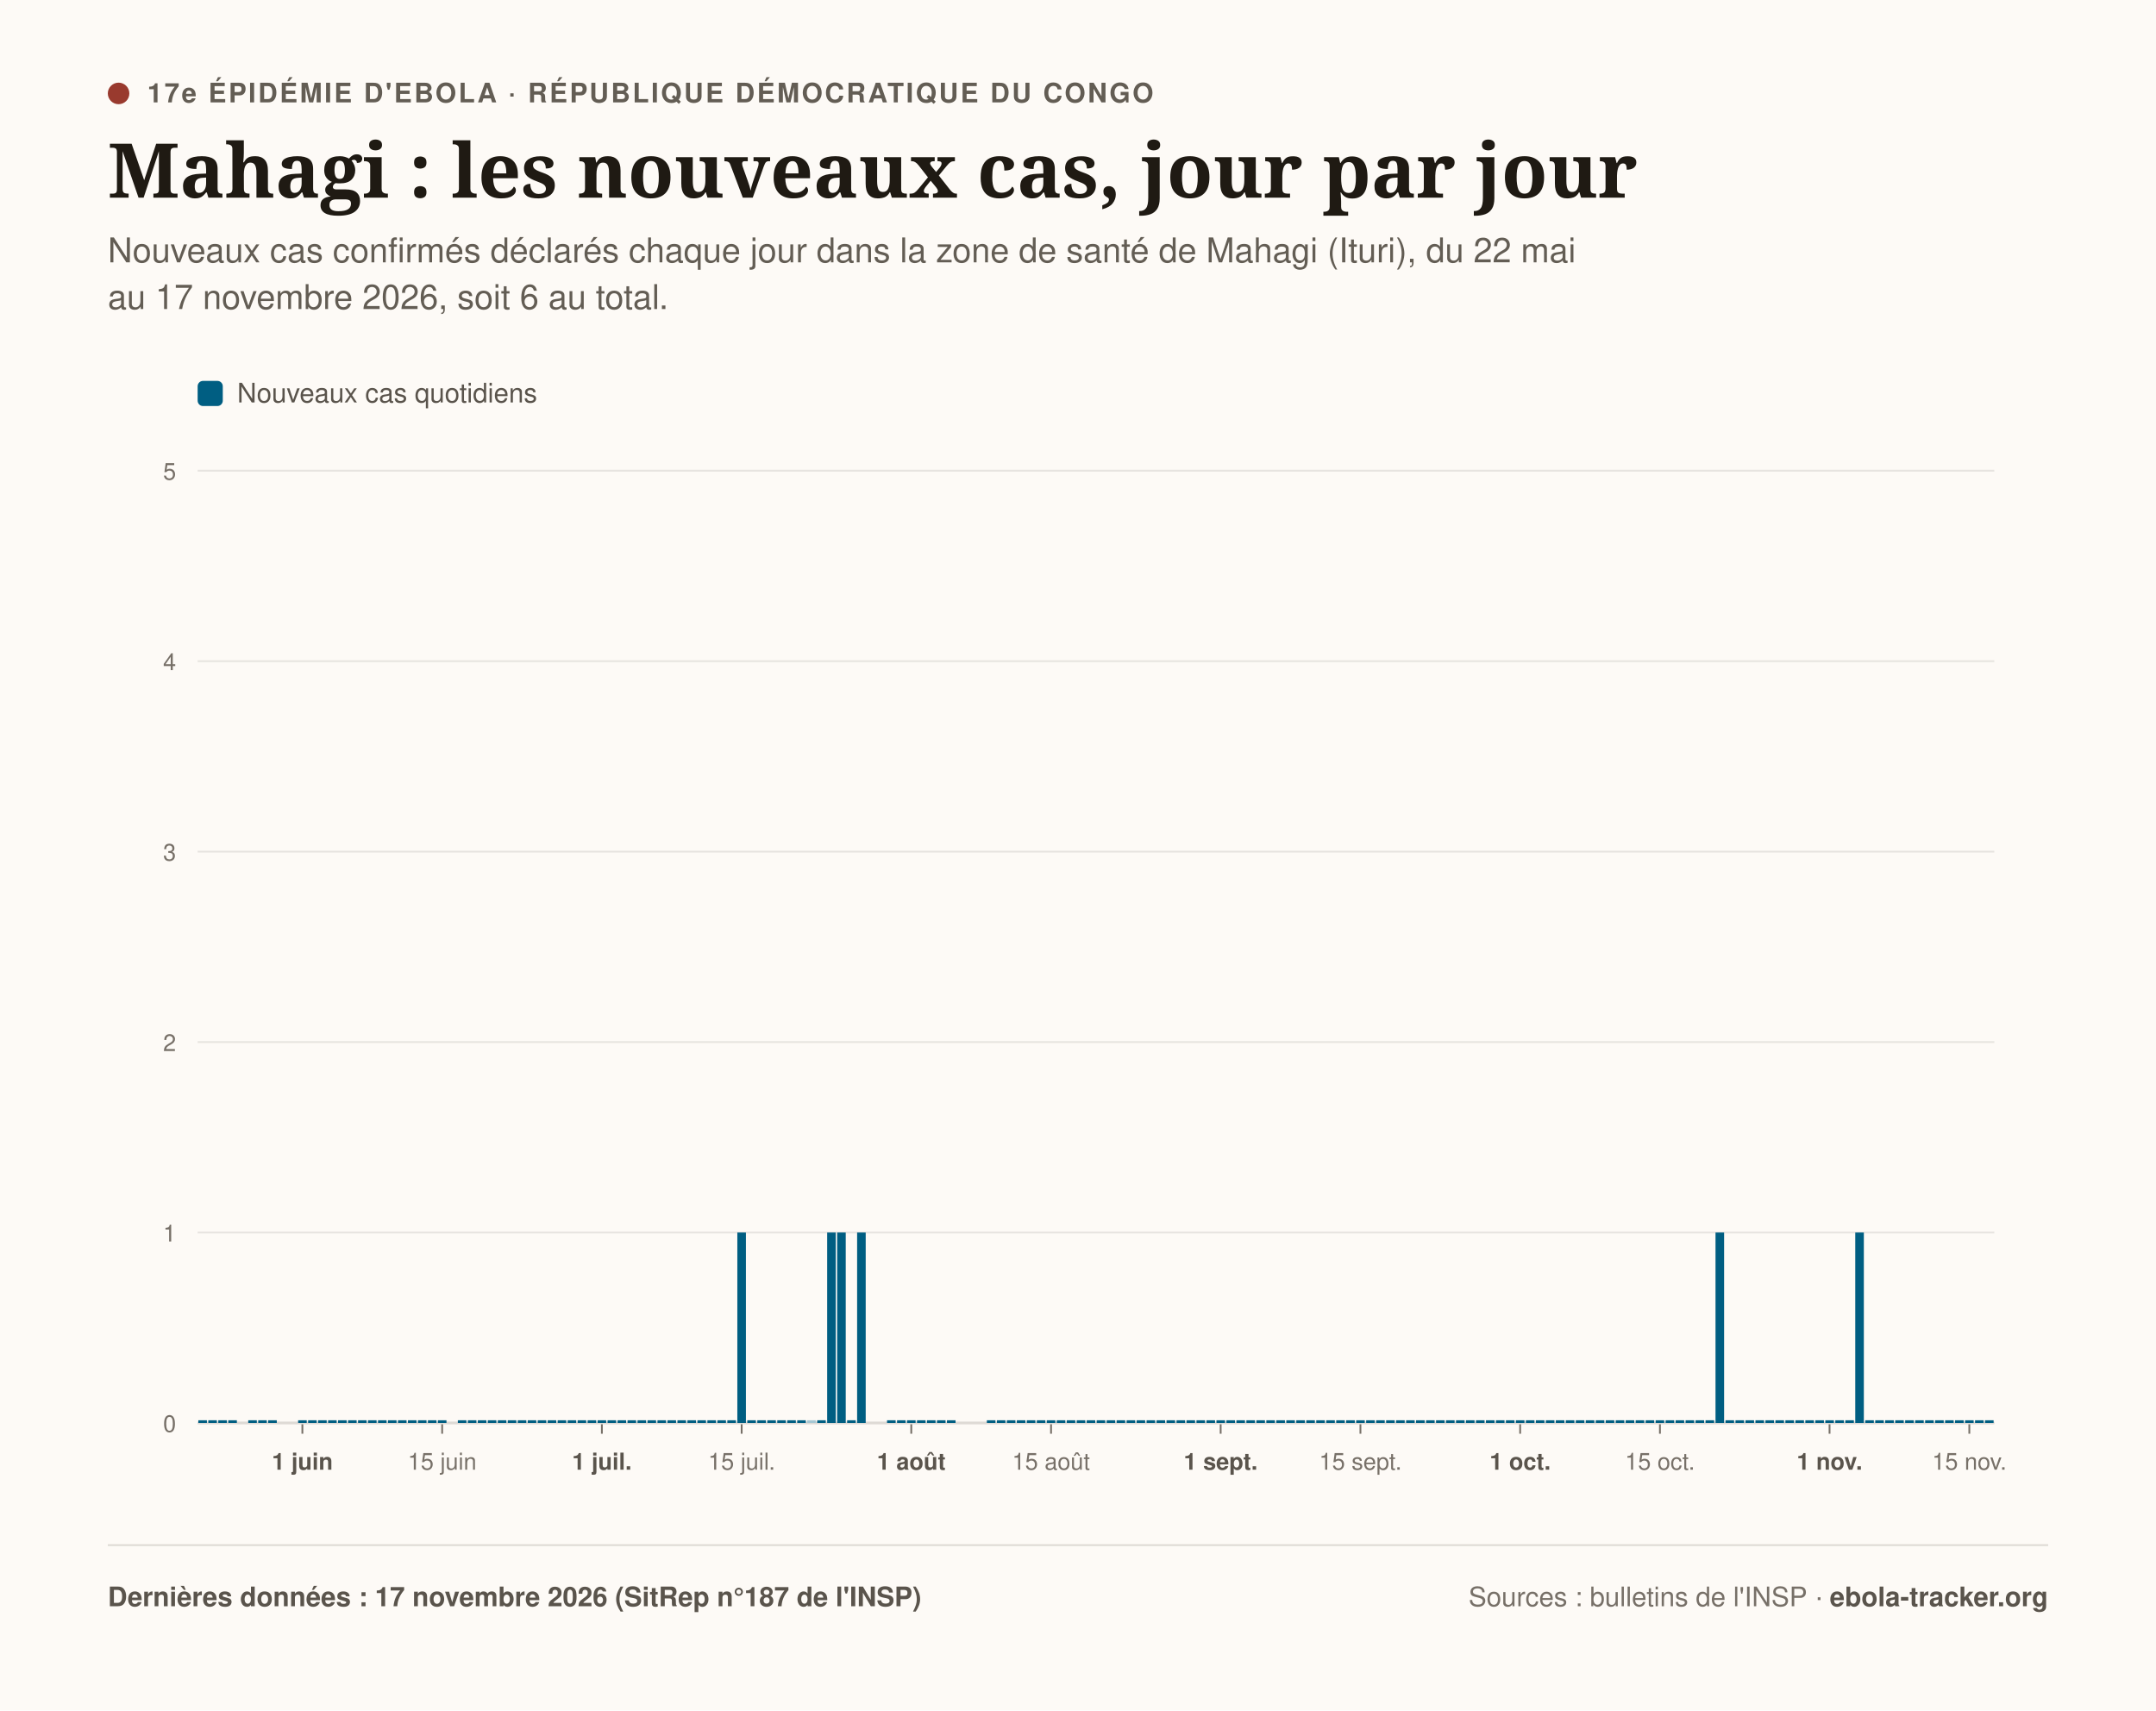
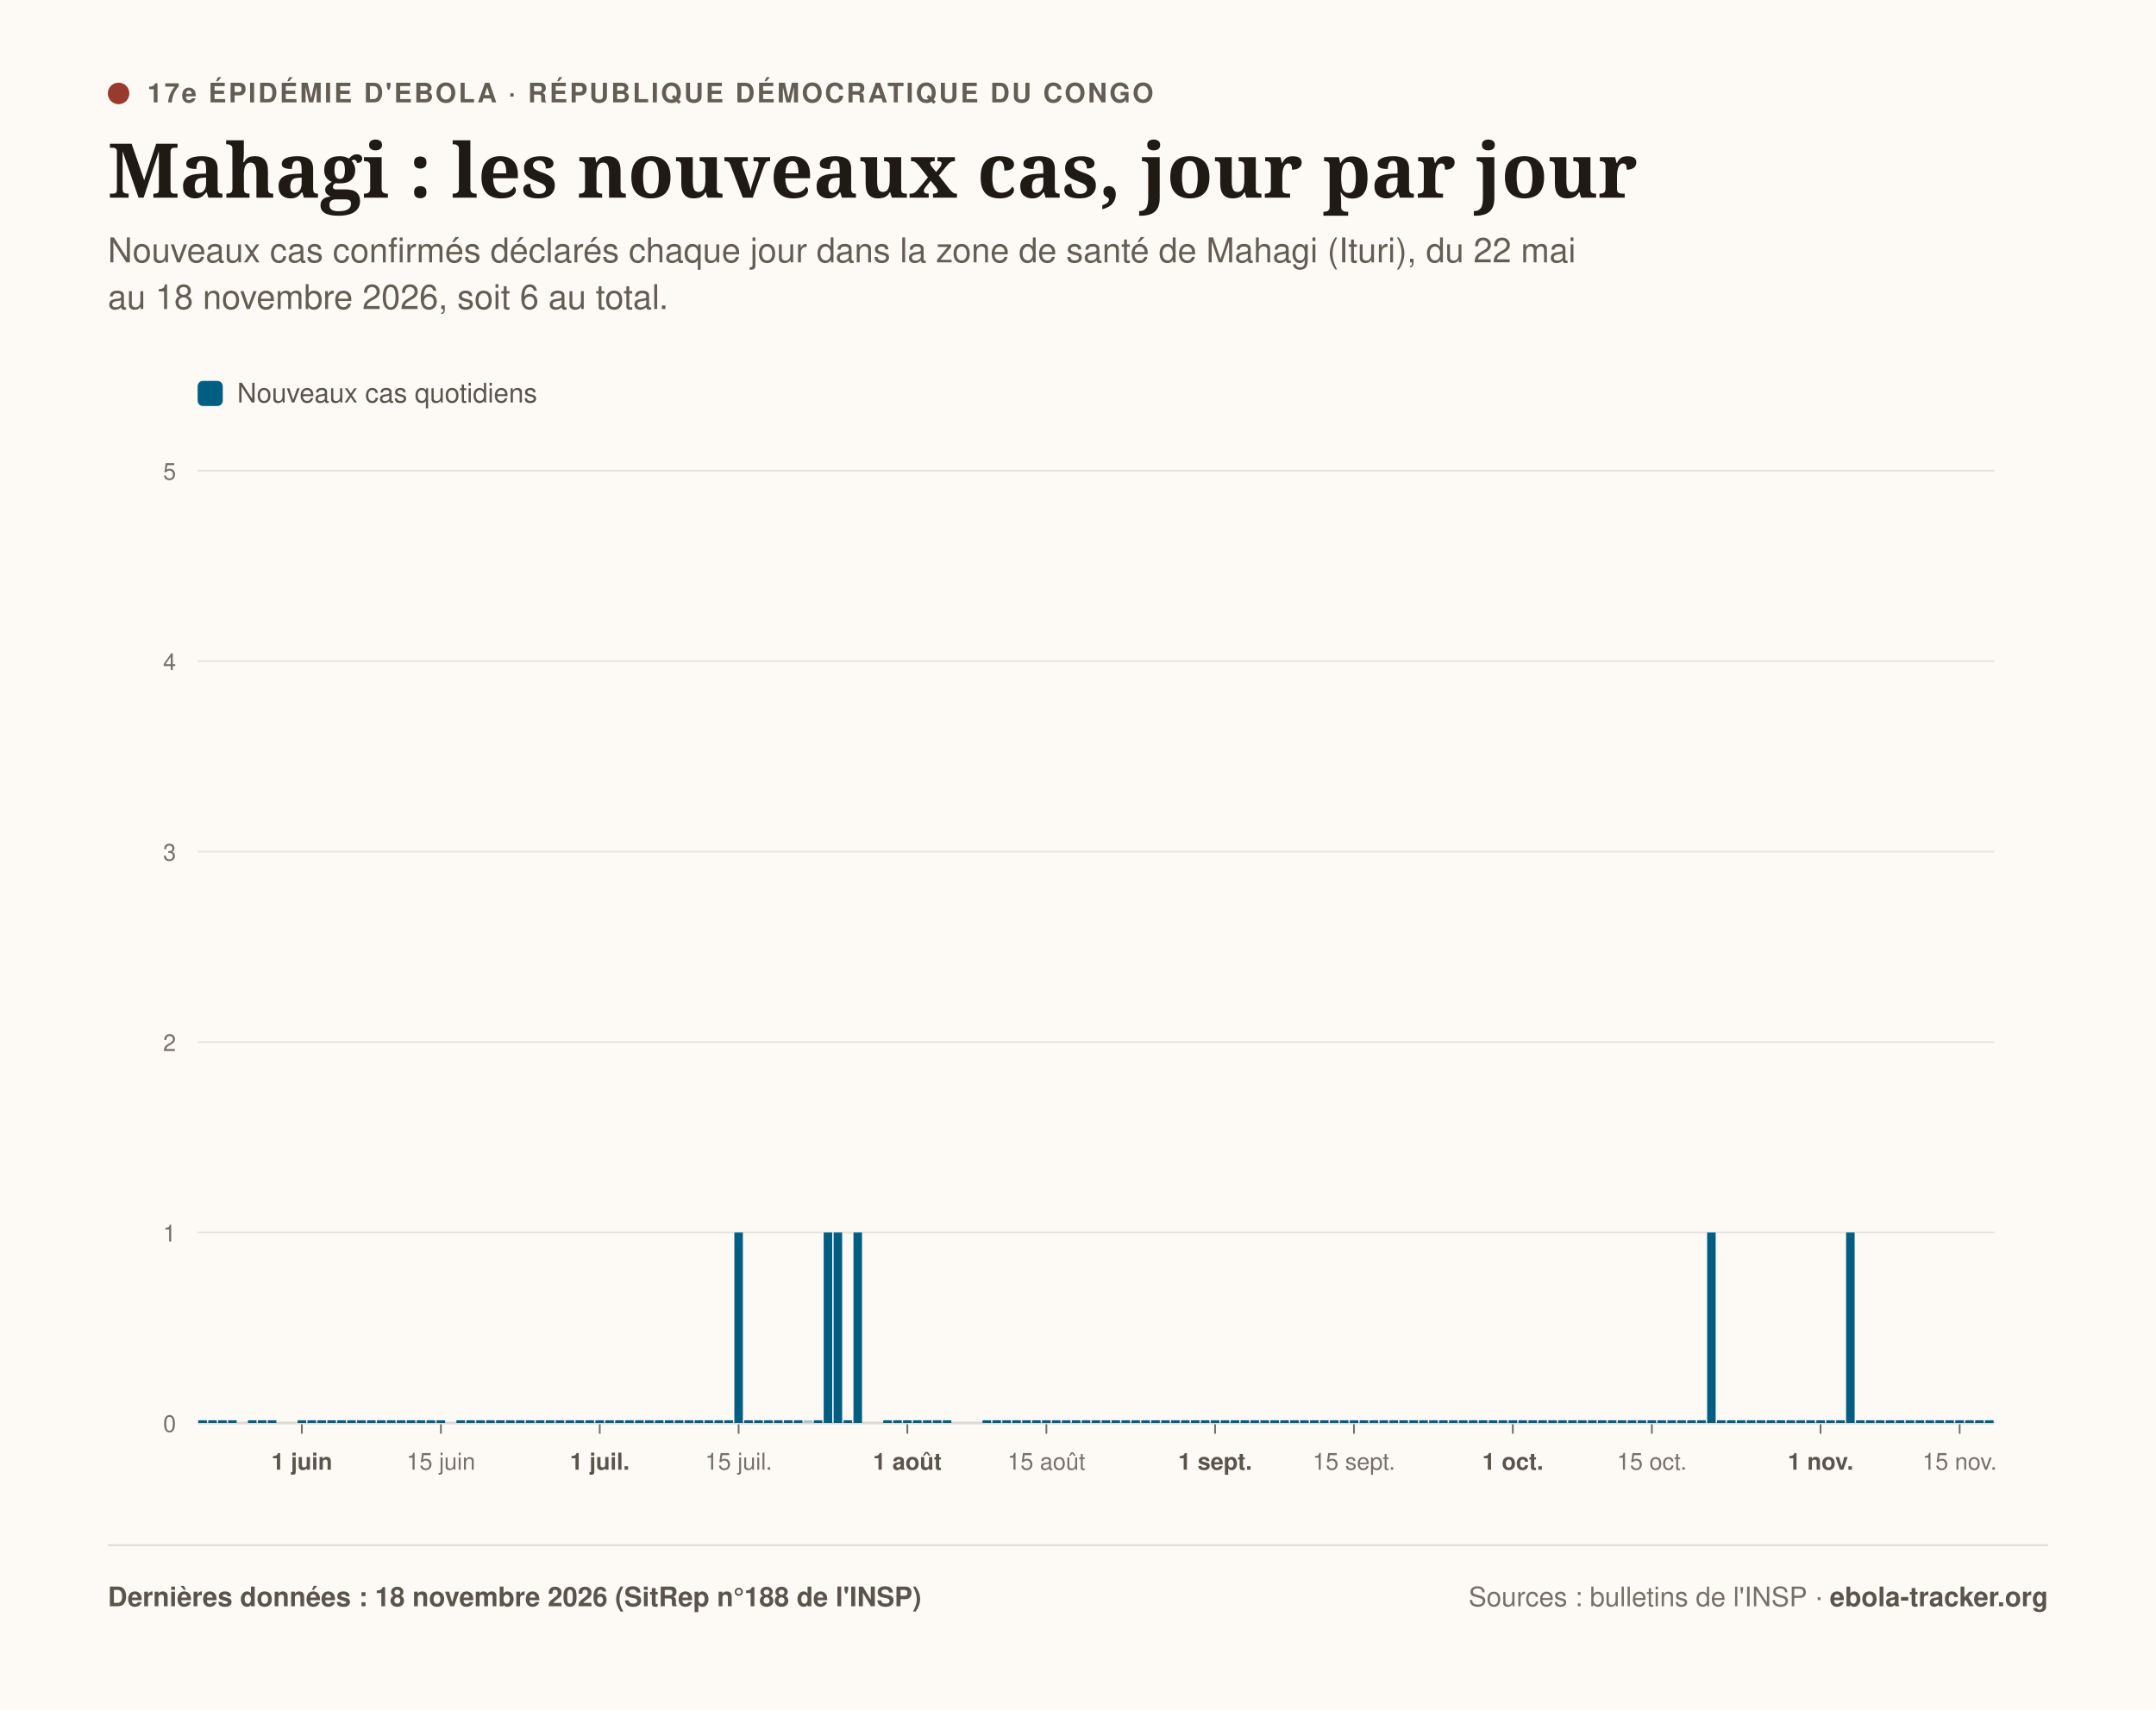
- <svg xmlns="http://www.w3.org/2000/svg" viewBox="0 0 1200 952" role="img" aria-label="Mahagi : les nouveaux cas, jour par jour. Nouveaux cas confirmés déclarés chaque jour dans la zone de santé de Mahagi (Ituri), du 22 mai au 17 novembre 2026, soit 6 au total.">
+ <svg xmlns="http://www.w3.org/2000/svg" viewBox="0 0 1200 952" role="img" aria-label="Mahagi : les nouveaux cas, jour par jour. Nouveaux cas confirmés déclarés chaque jour dans la zone de santé de Mahagi (Ituri), du 22 mai au 18 novembre 2026, soit 6 au total.">
  <rect width="1200" height="952" fill="#FDFAF6" />
  <circle cx="66" cy="52" r="6" fill="#993A2E" />
  <text x="82.0" y="57.0" font-family="'Public Sans',Helvetica,Arial,sans-serif" font-size="15" font-weight="700" fill="#635D54" text-anchor="start" letter-spacing=".08em">17e ÉPIDÉMIE D'EBOLA · RÉPUBLIQUE DÉMOCRATIQUE DU CONGO</text>
  <text x="60.0" y="110.0" font-family="'Source Serif 4',Georgia,serif" font-size="42" font-weight="600" fill="#1F1A13" text-anchor="start">Mahagi : les nouveaux cas, jour par jour</text>
  <text x="60.0" y="146.0" font-family="'Public Sans',Helvetica,Arial,sans-serif" font-size="19" font-weight="400" fill="#635D54" text-anchor="start">Nouveaux cas confirmés déclarés chaque jour dans la zone de santé de Mahagi (Ituri), du 22 mai</text>
-   <text x="60.0" y="172.0" font-family="'Public Sans',Helvetica,Arial,sans-serif" font-size="19" font-weight="400" fill="#635D54" text-anchor="start">au 17 novembre 2026, soit 6 au total.</text>
+   <text x="60.0" y="172.0" font-family="'Public Sans',Helvetica,Arial,sans-serif" font-size="19" font-weight="400" fill="#635D54" text-anchor="start">au 18 novembre 2026, soit 6 au total.</text>
  <rect x="110" y="212" width="14" height="14" rx="3" fill="#005E82" />
  <text x="132.0" y="224.0" font-family="'Public Sans',Helvetica,Arial,sans-serif" font-size="15" font-weight="400" fill="#5A544C" text-anchor="start">Nouveaux cas quotidiens</text>
  <line x1="110" x2="1110" y1="792.0" y2="792.0" stroke="#E7E4E0" />
  <text x="98.0" y="797.0" font-family="'Public Sans',Helvetica,Arial,sans-serif" font-size="13" font-weight="400" fill="#777068" text-anchor="end">0</text>
  <line x1="110" x2="1110" y1="686.0" y2="686.0" stroke="#E7E4E0" />
  <text x="98.0" y="691.0" font-family="'Public Sans',Helvetica,Arial,sans-serif" font-size="13" font-weight="400" fill="#777068" text-anchor="end">1</text>
  <line x1="110" x2="1110" y1="580.0" y2="580.0" stroke="#E7E4E0" />
  <text x="98.0" y="585.0" font-family="'Public Sans',Helvetica,Arial,sans-serif" font-size="13" font-weight="400" fill="#777068" text-anchor="end">2</text>
  <line x1="110" x2="1110" y1="474.0" y2="474.0" stroke="#E7E4E0" />
  <text x="98.0" y="479.0" font-family="'Public Sans',Helvetica,Arial,sans-serif" font-size="13" font-weight="400" fill="#777068" text-anchor="end">3</text>
  <line x1="110" x2="1110" y1="368.0" y2="368.0" stroke="#E7E4E0" />
  <text x="98.0" y="373.0" font-family="'Public Sans',Helvetica,Arial,sans-serif" font-size="13" font-weight="400" fill="#777068" text-anchor="end">4</text>
  <line x1="110" x2="1110" y1="262.0" y2="262.0" stroke="#E7E4E0" />
  <text x="98.0" y="267.0" font-family="'Public Sans',Helvetica,Arial,sans-serif" font-size="13" font-weight="400" fill="#777068" text-anchor="end">5</text>
-   <line x1="168.3" x2="168.3" y1="792" y2="798" stroke="#777068" />
-   <text x="168.3" y="818.0" font-family="'Public Sans',Helvetica,Arial,sans-serif" font-size="13" font-weight="600" fill="#5A544C" text-anchor="middle">1 juin</text>
-   <line x1="246.1" x2="246.1" y1="792" y2="798" stroke="#777068" />
-   <text x="246.1" y="818.0" font-family="'Public Sans',Helvetica,Arial,sans-serif" font-size="13" font-weight="400" fill="#777068" text-anchor="middle">15 juin</text>
-   <line x1="335.0" x2="335.0" y1="792" y2="798" stroke="#777068" />
-   <text x="335.0" y="818.0" font-family="'Public Sans',Helvetica,Arial,sans-serif" font-size="13" font-weight="600" fill="#5A544C" text-anchor="middle">1 juil.</text>
-   <line x1="412.8" x2="412.8" y1="792" y2="798" stroke="#777068" />
-   <text x="412.8" y="818.0" font-family="'Public Sans',Helvetica,Arial,sans-serif" font-size="13" font-weight="400" fill="#777068" text-anchor="middle">15 juil.</text>
-   <line x1="507.2" x2="507.2" y1="792" y2="798" stroke="#777068" />
-   <text x="507.2" y="818.0" font-family="'Public Sans',Helvetica,Arial,sans-serif" font-size="13" font-weight="600" fill="#5A544C" text-anchor="middle">1 août</text>
-   <line x1="585.0" x2="585.0" y1="792" y2="798" stroke="#777068" />
-   <text x="585.0" y="818.0" font-family="'Public Sans',Helvetica,Arial,sans-serif" font-size="13" font-weight="400" fill="#777068" text-anchor="middle">15 août</text>
-   <line x1="679.4" x2="679.4" y1="792" y2="798" stroke="#777068" />
-   <text x="679.4" y="818.0" font-family="'Public Sans',Helvetica,Arial,sans-serif" font-size="13" font-weight="600" fill="#5A544C" text-anchor="middle">1 sept.</text>
-   <line x1="757.2" x2="757.2" y1="792" y2="798" stroke="#777068" />
-   <text x="757.2" y="818.0" font-family="'Public Sans',Helvetica,Arial,sans-serif" font-size="13" font-weight="400" fill="#777068" text-anchor="middle">15 sept.</text>
-   <line x1="846.1" x2="846.1" y1="792" y2="798" stroke="#777068" />
-   <text x="846.1" y="818.0" font-family="'Public Sans',Helvetica,Arial,sans-serif" font-size="13" font-weight="600" fill="#5A544C" text-anchor="middle">1 oct.</text>
-   <line x1="923.9" x2="923.9" y1="792" y2="798" stroke="#777068" />
-   <text x="923.9" y="818.0" font-family="'Public Sans',Helvetica,Arial,sans-serif" font-size="13" font-weight="400" fill="#777068" text-anchor="middle">15 oct.</text>
-   <line x1="1018.3" x2="1018.3" y1="792" y2="798" stroke="#777068" />
-   <text x="1018.3" y="818.0" font-family="'Public Sans',Helvetica,Arial,sans-serif" font-size="13" font-weight="600" fill="#5A544C" text-anchor="middle">1 nov.</text>
-   <line x1="1096.1" x2="1096.1" y1="792" y2="798" stroke="#777068" />
-   <text x="1096.1" y="818.0" font-family="'Public Sans',Helvetica,Arial,sans-serif" font-size="13" font-weight="400" fill="#777068" text-anchor="middle">15 nov.</text>
+   <line x1="168.0" x2="168.0" y1="792" y2="798" stroke="#777068" />
+   <text x="168.0" y="818.0" font-family="'Public Sans',Helvetica,Arial,sans-serif" font-size="13" font-weight="600" fill="#5A544C" text-anchor="middle">1 juin</text>
+   <line x1="245.4" x2="245.4" y1="792" y2="798" stroke="#777068" />
+   <text x="245.4" y="818.0" font-family="'Public Sans',Helvetica,Arial,sans-serif" font-size="13" font-weight="400" fill="#777068" text-anchor="middle">15 juin</text>
+   <line x1="333.8" x2="333.8" y1="792" y2="798" stroke="#777068" />
+   <text x="333.8" y="818.0" font-family="'Public Sans',Helvetica,Arial,sans-serif" font-size="13" font-weight="600" fill="#5A544C" text-anchor="middle">1 juil.</text>
+   <line x1="411.1" x2="411.1" y1="792" y2="798" stroke="#777068" />
+   <text x="411.1" y="818.0" font-family="'Public Sans',Helvetica,Arial,sans-serif" font-size="13" font-weight="400" fill="#777068" text-anchor="middle">15 juil.</text>
+   <line x1="505.0" x2="505.0" y1="792" y2="798" stroke="#777068" />
+   <text x="505.0" y="818.0" font-family="'Public Sans',Helvetica,Arial,sans-serif" font-size="13" font-weight="600" fill="#5A544C" text-anchor="middle">1 août</text>
+   <line x1="582.4" x2="582.4" y1="792" y2="798" stroke="#777068" />
+   <text x="582.4" y="818.0" font-family="'Public Sans',Helvetica,Arial,sans-serif" font-size="13" font-weight="400" fill="#777068" text-anchor="middle">15 août</text>
+   <line x1="676.3" x2="676.3" y1="792" y2="798" stroke="#777068" />
+   <text x="676.3" y="818.0" font-family="'Public Sans',Helvetica,Arial,sans-serif" font-size="13" font-weight="600" fill="#5A544C" text-anchor="middle">1 sept.</text>
+   <line x1="753.6" x2="753.6" y1="792" y2="798" stroke="#777068" />
+   <text x="753.6" y="818.0" font-family="'Public Sans',Helvetica,Arial,sans-serif" font-size="13" font-weight="400" fill="#777068" text-anchor="middle">15 sept.</text>
+   <line x1="842.0" x2="842.0" y1="792" y2="798" stroke="#777068" />
+   <text x="842.0" y="818.0" font-family="'Public Sans',Helvetica,Arial,sans-serif" font-size="13" font-weight="600" fill="#5A544C" text-anchor="middle">1 oct.</text>
+   <line x1="919.4" x2="919.4" y1="792" y2="798" stroke="#777068" />
+   <text x="919.4" y="818.0" font-family="'Public Sans',Helvetica,Arial,sans-serif" font-size="13" font-weight="400" fill="#777068" text-anchor="middle">15 oct.</text>
+   <line x1="1013.3" x2="1013.3" y1="792" y2="798" stroke="#777068" />
+   <text x="1013.3" y="818.0" font-family="'Public Sans',Helvetica,Arial,sans-serif" font-size="13" font-weight="600" fill="#5A544C" text-anchor="middle">1 nov.</text>
+   <line x1="1090.7" x2="1090.7" y1="792" y2="798" stroke="#777068" />
+   <text x="1090.7" y="818.0" font-family="'Public Sans',Helvetica,Arial,sans-serif" font-size="13" font-weight="400" fill="#777068" text-anchor="middle">15 nov.</text>
  <line x1="110" x2="1110" y1="792" y2="792" stroke="#DEDAD5" stroke-width="1.5" />
-   <rect x="110.39" y="790.50" width="4.78" height="1.50" fill="#005E82" />
-   <rect x="115.94" y="790.50" width="4.78" height="1.50" fill="#005E82" />
-   <rect x="121.50" y="790.50" width="4.78" height="1.50" fill="#005E82" />
-   <rect x="127.06" y="790.50" width="4.78" height="1.50" fill="#005E82" />
-   <rect x="138.17" y="790.50" width="4.78" height="1.50" fill="#005E82" />
-   <rect x="143.72" y="790.50" width="4.78" height="1.50" fill="#005E82" />
-   <rect x="149.28" y="790.50" width="4.78" height="1.50" fill="#005E82" />
-   <rect x="165.94" y="790.50" width="4.78" height="1.50" fill="#005E82" />
-   <rect x="171.50" y="790.50" width="4.78" height="1.50" fill="#005E82" />
-   <rect x="177.06" y="790.50" width="4.78" height="1.50" fill="#005E82" />
-   <rect x="182.61" y="790.50" width="4.78" height="1.50" fill="#005E82" />
-   <rect x="188.17" y="790.50" width="4.78" height="1.50" fill="#005E82" />
-   <rect x="193.72" y="790.50" width="4.78" height="1.50" fill="#005E82" />
-   <rect x="199.28" y="790.50" width="4.78" height="1.50" fill="#005E82" />
-   <rect x="204.83" y="790.50" width="4.78" height="1.50" fill="#005E82" />
-   <rect x="210.39" y="790.50" width="4.78" height="1.50" fill="#005E82" />
-   <rect x="215.94" y="790.50" width="4.78" height="1.50" fill="#005E82" />
-   <rect x="221.50" y="790.50" width="4.78" height="1.50" fill="#005E82" />
-   <rect x="227.06" y="790.50" width="4.78" height="1.50" fill="#005E82" />
-   <rect x="232.61" y="790.50" width="4.78" height="1.50" fill="#005E82" />
-   <rect x="238.17" y="790.50" width="4.78" height="1.50" fill="#005E82" />
-   <rect x="243.72" y="790.50" width="4.78" height="1.50" fill="#005E82" />
-   <rect x="254.83" y="790.50" width="4.78" height="1.50" fill="#005E82" />
-   <rect x="260.39" y="790.50" width="4.78" height="1.50" fill="#005E82" />
-   <rect x="265.94" y="790.50" width="4.78" height="1.50" fill="#005E82" />
-   <rect x="271.50" y="790.50" width="4.78" height="1.50" fill="#005E82" />
-   <rect x="277.06" y="790.50" width="4.78" height="1.50" fill="#005E82" />
-   <rect x="282.61" y="790.50" width="4.78" height="1.50" fill="#005E82" />
-   <rect x="288.17" y="790.50" width="4.78" height="1.50" fill="#005E82" />
-   <rect x="293.72" y="790.50" width="4.78" height="1.50" fill="#005E82" />
-   <rect x="299.28" y="790.50" width="4.78" height="1.50" fill="#005E82" />
-   <rect x="304.83" y="790.50" width="4.78" height="1.50" fill="#005E82" />
-   <rect x="310.39" y="790.50" width="4.78" height="1.50" fill="#005E82" />
-   <rect x="315.94" y="790.50" width="4.78" height="1.50" fill="#005E82" />
-   <rect x="321.50" y="790.50" width="4.78" height="1.50" fill="#005E82" />
-   <rect x="327.06" y="790.50" width="4.78" height="1.50" fill="#005E82" />
-   <rect x="332.61" y="790.50" width="4.78" height="1.50" fill="#005E82" />
-   <rect x="338.17" y="790.50" width="4.78" height="1.50" fill="#005E82" />
-   <rect x="343.72" y="790.50" width="4.78" height="1.50" fill="#005E82" />
-   <rect x="349.28" y="790.50" width="4.78" height="1.50" fill="#005E82" />
-   <rect x="354.83" y="790.50" width="4.78" height="1.50" fill="#005E82" />
-   <rect x="360.39" y="790.50" width="4.78" height="1.50" fill="#005E82" />
-   <rect x="365.94" y="790.50" width="4.78" height="1.50" fill="#005E82" />
-   <rect x="371.50" y="790.50" width="4.78" height="1.50" fill="#005E82" />
-   <rect x="377.06" y="790.50" width="4.78" height="1.50" fill="#005E82" />
-   <rect x="382.61" y="790.50" width="4.78" height="1.50" fill="#005E82" />
-   <rect x="388.17" y="790.50" width="4.78" height="1.50" fill="#005E82" />
-   <rect x="393.72" y="790.50" width="4.78" height="1.50" fill="#005E82" />
-   <rect x="399.28" y="790.50" width="4.78" height="1.50" fill="#005E82" />
-   <rect x="404.83" y="790.50" width="4.78" height="1.50" fill="#005E82" />
-   <rect x="410.39" y="686.00" width="4.78" height="106.00" fill="#005E82" />
-   <rect x="415.94" y="790.50" width="4.78" height="1.50" fill="#005E82" />
-   <rect x="421.50" y="790.50" width="4.78" height="1.50" fill="#005E82" />
-   <rect x="427.06" y="790.50" width="4.78" height="1.50" fill="#005E82" />
-   <rect x="432.61" y="790.50" width="4.78" height="1.50" fill="#005E82" />
-   <rect x="438.17" y="790.50" width="4.78" height="1.50" fill="#005E82" />
-   <rect x="443.72" y="790.50" width="4.78" height="1.50" fill="#005E82" />
-   <rect x="449.28" y="790.50" width="4.78" height="1.50" fill="#a6c7d3" />
-   <rect x="454.83" y="790.50" width="4.78" height="1.50" fill="#005E82" />
-   <rect x="460.39" y="686.00" width="4.78" height="106.00" fill="#005E82" />
-   <rect x="465.94" y="686.00" width="4.78" height="106.00" fill="#005E82" />
-   <rect x="471.50" y="790.50" width="4.78" height="1.50" fill="#005E82" />
-   <rect x="477.06" y="686.00" width="4.78" height="106.00" fill="#005E82" />
-   <rect x="493.72" y="790.50" width="4.78" height="1.50" fill="#005E82" />
-   <rect x="499.28" y="790.50" width="4.78" height="1.50" fill="#005E82" />
-   <rect x="504.83" y="790.50" width="4.78" height="1.50" fill="#005E82" />
-   <rect x="510.39" y="790.50" width="4.78" height="1.50" fill="#005E82" />
-   <rect x="515.94" y="790.50" width="4.78" height="1.50" fill="#005E82" />
-   <rect x="521.50" y="790.50" width="4.78" height="1.50" fill="#005E82" />
-   <rect x="527.06" y="790.50" width="4.78" height="1.50" fill="#005E82" />
-   <rect x="549.28" y="790.50" width="4.78" height="1.50" fill="#005E82" />
-   <rect x="554.83" y="790.50" width="4.78" height="1.50" fill="#005E82" />
-   <rect x="560.39" y="790.50" width="4.78" height="1.50" fill="#005E82" />
-   <rect x="565.94" y="790.50" width="4.78" height="1.50" fill="#005E82" />
-   <rect x="571.50" y="790.50" width="4.78" height="1.50" fill="#005E82" />
-   <rect x="577.06" y="790.50" width="4.78" height="1.50" fill="#005E82" />
-   <rect x="582.61" y="790.50" width="4.78" height="1.50" fill="#005E82" />
-   <rect x="588.17" y="790.50" width="4.78" height="1.50" fill="#005E82" />
-   <rect x="593.72" y="790.50" width="4.78" height="1.50" fill="#005E82" />
-   <rect x="599.28" y="790.50" width="4.78" height="1.50" fill="#005E82" />
-   <rect x="604.83" y="790.50" width="4.78" height="1.50" fill="#005E82" />
-   <rect x="610.39" y="790.50" width="4.78" height="1.50" fill="#005E82" />
-   <rect x="615.94" y="790.50" width="4.78" height="1.50" fill="#005E82" />
-   <rect x="621.50" y="790.50" width="4.78" height="1.50" fill="#005E82" />
-   <rect x="627.06" y="790.50" width="4.78" height="1.50" fill="#005E82" />
-   <rect x="632.61" y="790.50" width="4.78" height="1.50" fill="#005E82" />
-   <rect x="638.17" y="790.50" width="4.78" height="1.50" fill="#005E82" />
-   <rect x="643.72" y="790.50" width="4.78" height="1.50" fill="#005E82" />
-   <rect x="649.28" y="790.50" width="4.78" height="1.50" fill="#005E82" />
-   <rect x="654.83" y="790.50" width="4.78" height="1.50" fill="#005E82" />
-   <rect x="660.39" y="790.50" width="4.78" height="1.50" fill="#005E82" />
-   <rect x="665.94" y="790.50" width="4.78" height="1.50" fill="#005E82" />
-   <rect x="671.50" y="790.50" width="4.78" height="1.50" fill="#005E82" />
-   <rect x="677.06" y="790.50" width="4.78" height="1.50" fill="#005E82" />
-   <rect x="682.61" y="790.50" width="4.78" height="1.50" fill="#005E82" />
-   <rect x="688.17" y="790.50" width="4.78" height="1.50" fill="#005E82" />
-   <rect x="693.72" y="790.50" width="4.78" height="1.50" fill="#005E82" />
-   <rect x="699.28" y="790.50" width="4.78" height="1.50" fill="#005E82" />
-   <rect x="704.83" y="790.50" width="4.78" height="1.50" fill="#005E82" />
-   <rect x="710.39" y="790.50" width="4.78" height="1.50" fill="#005E82" />
-   <rect x="715.94" y="790.50" width="4.78" height="1.50" fill="#005E82" />
-   <rect x="721.50" y="790.50" width="4.78" height="1.50" fill="#005E82" />
-   <rect x="727.06" y="790.50" width="4.78" height="1.50" fill="#005E82" />
-   <rect x="732.61" y="790.50" width="4.78" height="1.50" fill="#005E82" />
-   <rect x="738.17" y="790.50" width="4.78" height="1.50" fill="#005E82" />
-   <rect x="743.72" y="790.50" width="4.78" height="1.50" fill="#005E82" />
-   <rect x="749.28" y="790.50" width="4.78" height="1.50" fill="#005E82" />
-   <rect x="754.83" y="790.50" width="4.78" height="1.50" fill="#005E82" />
-   <rect x="760.39" y="790.50" width="4.78" height="1.50" fill="#005E82" />
-   <rect x="765.94" y="790.50" width="4.78" height="1.50" fill="#005E82" />
-   <rect x="771.50" y="790.50" width="4.78" height="1.50" fill="#005E82" />
-   <rect x="777.06" y="790.50" width="4.78" height="1.50" fill="#005E82" />
-   <rect x="782.61" y="790.50" width="4.78" height="1.50" fill="#005E82" />
-   <rect x="788.17" y="790.50" width="4.78" height="1.50" fill="#005E82" />
-   <rect x="793.72" y="790.50" width="4.78" height="1.50" fill="#005E82" />
-   <rect x="799.28" y="790.50" width="4.78" height="1.50" fill="#005E82" />
-   <rect x="804.83" y="790.50" width="4.78" height="1.50" fill="#005E82" />
-   <rect x="810.39" y="790.50" width="4.78" height="1.50" fill="#005E82" />
-   <rect x="815.94" y="790.50" width="4.78" height="1.50" fill="#005E82" />
-   <rect x="821.50" y="790.50" width="4.78" height="1.50" fill="#005E82" />
-   <rect x="827.06" y="790.50" width="4.78" height="1.50" fill="#005E82" />
-   <rect x="832.61" y="790.50" width="4.78" height="1.50" fill="#005E82" />
-   <rect x="838.17" y="790.50" width="4.78" height="1.50" fill="#005E82" />
-   <rect x="843.72" y="790.50" width="4.78" height="1.50" fill="#005E82" />
-   <rect x="849.28" y="790.50" width="4.78" height="1.50" fill="#005E82" />
-   <rect x="854.83" y="790.50" width="4.78" height="1.50" fill="#005E82" />
-   <rect x="860.39" y="790.50" width="4.78" height="1.50" fill="#005E82" />
-   <rect x="865.94" y="790.50" width="4.78" height="1.50" fill="#005E82" />
-   <rect x="871.50" y="790.50" width="4.78" height="1.50" fill="#005E82" />
-   <rect x="877.06" y="790.50" width="4.78" height="1.50" fill="#005E82" />
-   <rect x="882.61" y="790.50" width="4.78" height="1.50" fill="#005E82" />
-   <rect x="888.17" y="790.50" width="4.78" height="1.50" fill="#005E82" />
-   <rect x="893.72" y="790.50" width="4.78" height="1.50" fill="#005E82" />
-   <rect x="899.28" y="790.50" width="4.78" height="1.50" fill="#005E82" />
-   <rect x="904.83" y="790.50" width="4.78" height="1.50" fill="#005E82" />
-   <rect x="910.39" y="790.50" width="4.78" height="1.50" fill="#005E82" />
-   <rect x="915.94" y="790.50" width="4.78" height="1.50" fill="#005E82" />
-   <rect x="921.50" y="790.50" width="4.78" height="1.50" fill="#005E82" />
-   <rect x="927.06" y="790.50" width="4.78" height="1.50" fill="#005E82" />
-   <rect x="932.61" y="790.50" width="4.78" height="1.50" fill="#005E82" />
-   <rect x="938.17" y="790.50" width="4.78" height="1.50" fill="#005E82" />
-   <rect x="943.72" y="790.50" width="4.78" height="1.50" fill="#005E82" />
-   <rect x="949.28" y="790.50" width="4.78" height="1.50" fill="#005E82" />
-   <rect x="954.83" y="686.00" width="4.78" height="106.00" fill="#005E82" />
-   <rect x="960.39" y="790.50" width="4.78" height="1.50" fill="#005E82" />
-   <rect x="965.94" y="790.50" width="4.78" height="1.50" fill="#005E82" />
-   <rect x="971.50" y="790.50" width="4.78" height="1.50" fill="#005E82" />
-   <rect x="977.06" y="790.50" width="4.78" height="1.50" fill="#005E82" />
-   <rect x="982.61" y="790.50" width="4.78" height="1.50" fill="#005E82" />
-   <rect x="988.17" y="790.50" width="4.78" height="1.50" fill="#005E82" />
-   <rect x="993.72" y="790.50" width="4.78" height="1.50" fill="#005E82" />
-   <rect x="999.28" y="790.50" width="4.78" height="1.50" fill="#005E82" />
-   <rect x="1004.83" y="790.50" width="4.78" height="1.50" fill="#005E82" />
-   <rect x="1010.39" y="790.50" width="4.78" height="1.50" fill="#005E82" />
-   <rect x="1015.94" y="790.50" width="4.78" height="1.50" fill="#005E82" />
-   <rect x="1021.50" y="790.50" width="4.78" height="1.50" fill="#005E82" />
-   <rect x="1027.06" y="790.50" width="4.78" height="1.50" fill="#005E82" />
-   <rect x="1032.61" y="686.00" width="4.78" height="106.00" fill="#005E82" />
-   <rect x="1038.17" y="790.50" width="4.78" height="1.50" fill="#005E82" />
-   <rect x="1043.72" y="790.50" width="4.78" height="1.50" fill="#005E82" />
-   <rect x="1049.28" y="790.50" width="4.78" height="1.50" fill="#005E82" />
-   <rect x="1054.83" y="790.50" width="4.78" height="1.50" fill="#005E82" />
-   <rect x="1060.39" y="790.50" width="4.78" height="1.50" fill="#005E82" />
-   <rect x="1065.94" y="790.50" width="4.78" height="1.50" fill="#005E82" />
-   <rect x="1071.50" y="790.50" width="4.78" height="1.50" fill="#005E82" />
-   <rect x="1077.06" y="790.50" width="4.78" height="1.50" fill="#005E82" />
-   <rect x="1082.61" y="790.50" width="4.78" height="1.50" fill="#005E82" />
-   <rect x="1088.17" y="790.50" width="4.78" height="1.50" fill="#005E82" />
-   <rect x="1093.72" y="790.50" width="4.78" height="1.50" fill="#005E82" />
-   <rect x="1099.28" y="790.50" width="4.78" height="1.50" fill="#005E82" />
-   <rect x="1104.83" y="790.50" width="4.78" height="1.50" fill="#005E82" />
+   <rect x="110.39" y="790.50" width="4.75" height="1.50" fill="#005E82" />
+   <rect x="115.91" y="790.50" width="4.75" height="1.50" fill="#005E82" />
+   <rect x="121.44" y="790.50" width="4.75" height="1.50" fill="#005E82" />
+   <rect x="126.96" y="790.50" width="4.75" height="1.50" fill="#005E82" />
+   <rect x="138.01" y="790.50" width="4.75" height="1.50" fill="#005E82" />
+   <rect x="143.54" y="790.50" width="4.75" height="1.50" fill="#005E82" />
+   <rect x="149.06" y="790.50" width="4.75" height="1.50" fill="#005E82" />
+   <rect x="165.64" y="790.50" width="4.75" height="1.50" fill="#005E82" />
+   <rect x="171.16" y="790.50" width="4.75" height="1.50" fill="#005E82" />
+   <rect x="176.69" y="790.50" width="4.75" height="1.50" fill="#005E82" />
+   <rect x="182.21" y="790.50" width="4.75" height="1.50" fill="#005E82" />
+   <rect x="187.73" y="790.50" width="4.75" height="1.50" fill="#005E82" />
+   <rect x="193.26" y="790.50" width="4.75" height="1.50" fill="#005E82" />
+   <rect x="198.78" y="790.50" width="4.75" height="1.50" fill="#005E82" />
+   <rect x="204.31" y="790.50" width="4.75" height="1.50" fill="#005E82" />
+   <rect x="209.83" y="790.50" width="4.75" height="1.50" fill="#005E82" />
+   <rect x="215.36" y="790.50" width="4.75" height="1.50" fill="#005E82" />
+   <rect x="220.88" y="790.50" width="4.75" height="1.50" fill="#005E82" />
+   <rect x="226.41" y="790.50" width="4.75" height="1.50" fill="#005E82" />
+   <rect x="231.93" y="790.50" width="4.75" height="1.50" fill="#005E82" />
+   <rect x="237.46" y="790.50" width="4.75" height="1.50" fill="#005E82" />
+   <rect x="242.98" y="790.50" width="4.75" height="1.50" fill="#005E82" />
+   <rect x="254.03" y="790.50" width="4.75" height="1.50" fill="#005E82" />
+   <rect x="259.56" y="790.50" width="4.75" height="1.50" fill="#005E82" />
+   <rect x="265.08" y="790.50" width="4.75" height="1.50" fill="#005E82" />
+   <rect x="270.61" y="790.50" width="4.75" height="1.50" fill="#005E82" />
+   <rect x="276.13" y="790.50" width="4.75" height="1.50" fill="#005E82" />
+   <rect x="281.66" y="790.50" width="4.75" height="1.50" fill="#005E82" />
+   <rect x="287.18" y="790.50" width="4.75" height="1.50" fill="#005E82" />
+   <rect x="292.71" y="790.50" width="4.75" height="1.50" fill="#005E82" />
+   <rect x="298.23" y="790.50" width="4.75" height="1.50" fill="#005E82" />
+   <rect x="303.76" y="790.50" width="4.75" height="1.50" fill="#005E82" />
+   <rect x="309.28" y="790.50" width="4.75" height="1.50" fill="#005E82" />
+   <rect x="314.81" y="790.50" width="4.75" height="1.50" fill="#005E82" />
+   <rect x="320.33" y="790.50" width="4.75" height="1.50" fill="#005E82" />
+   <rect x="325.86" y="790.50" width="4.75" height="1.50" fill="#005E82" />
+   <rect x="331.38" y="790.50" width="4.75" height="1.50" fill="#005E82" />
+   <rect x="336.91" y="790.50" width="4.75" height="1.50" fill="#005E82" />
+   <rect x="342.43" y="790.50" width="4.75" height="1.50" fill="#005E82" />
+   <rect x="347.96" y="790.50" width="4.75" height="1.50" fill="#005E82" />
+   <rect x="353.48" y="790.50" width="4.75" height="1.50" fill="#005E82" />
+   <rect x="359.01" y="790.50" width="4.75" height="1.50" fill="#005E82" />
+   <rect x="364.53" y="790.50" width="4.75" height="1.50" fill="#005E82" />
+   <rect x="370.06" y="790.50" width="4.75" height="1.50" fill="#005E82" />
+   <rect x="375.58" y="790.50" width="4.75" height="1.50" fill="#005E82" />
+   <rect x="381.10" y="790.50" width="4.75" height="1.50" fill="#005E82" />
+   <rect x="386.63" y="790.50" width="4.75" height="1.50" fill="#005E82" />
+   <rect x="392.15" y="790.50" width="4.75" height="1.50" fill="#005E82" />
+   <rect x="397.68" y="790.50" width="4.75" height="1.50" fill="#005E82" />
+   <rect x="403.20" y="790.50" width="4.75" height="1.50" fill="#005E82" />
+   <rect x="408.73" y="686.00" width="4.75" height="106.00" fill="#005E82" />
+   <rect x="414.25" y="790.50" width="4.75" height="1.50" fill="#005E82" />
+   <rect x="419.78" y="790.50" width="4.75" height="1.50" fill="#005E82" />
+   <rect x="425.30" y="790.50" width="4.75" height="1.50" fill="#005E82" />
+   <rect x="430.83" y="790.50" width="4.75" height="1.50" fill="#005E82" />
+   <rect x="436.35" y="790.50" width="4.75" height="1.50" fill="#005E82" />
+   <rect x="441.88" y="790.50" width="4.75" height="1.50" fill="#005E82" />
+   <rect x="447.40" y="790.50" width="4.75" height="1.50" fill="#a6c7d3" />
+   <rect x="452.93" y="790.50" width="4.75" height="1.50" fill="#005E82" />
+   <rect x="458.45" y="686.00" width="4.75" height="106.00" fill="#005E82" />
+   <rect x="463.98" y="686.00" width="4.75" height="106.00" fill="#005E82" />
+   <rect x="469.50" y="790.50" width="4.75" height="1.50" fill="#005E82" />
+   <rect x="475.03" y="686.00" width="4.75" height="106.00" fill="#005E82" />
+   <rect x="491.60" y="790.50" width="4.75" height="1.50" fill="#005E82" />
+   <rect x="497.13" y="790.50" width="4.75" height="1.50" fill="#005E82" />
+   <rect x="502.65" y="790.50" width="4.75" height="1.50" fill="#005E82" />
+   <rect x="508.18" y="790.50" width="4.75" height="1.50" fill="#005E82" />
+   <rect x="513.70" y="790.50" width="4.75" height="1.50" fill="#005E82" />
+   <rect x="519.23" y="790.50" width="4.75" height="1.50" fill="#005E82" />
+   <rect x="524.75" y="790.50" width="4.75" height="1.50" fill="#005E82" />
+   <rect x="546.85" y="790.50" width="4.75" height="1.50" fill="#005E82" />
+   <rect x="552.38" y="790.50" width="4.75" height="1.50" fill="#005E82" />
+   <rect x="557.90" y="790.50" width="4.75" height="1.50" fill="#005E82" />
+   <rect x="563.43" y="790.50" width="4.75" height="1.50" fill="#005E82" />
+   <rect x="568.95" y="790.50" width="4.75" height="1.50" fill="#005E82" />
+   <rect x="574.48" y="790.50" width="4.75" height="1.50" fill="#005E82" />
+   <rect x="580.00" y="790.50" width="4.75" height="1.50" fill="#005E82" />
+   <rect x="585.52" y="790.50" width="4.75" height="1.50" fill="#005E82" />
+   <rect x="591.05" y="790.50" width="4.75" height="1.50" fill="#005E82" />
+   <rect x="596.57" y="790.50" width="4.75" height="1.50" fill="#005E82" />
+   <rect x="602.10" y="790.50" width="4.75" height="1.50" fill="#005E82" />
+   <rect x="607.62" y="790.50" width="4.75" height="1.50" fill="#005E82" />
+   <rect x="613.15" y="790.50" width="4.75" height="1.50" fill="#005E82" />
+   <rect x="618.67" y="790.50" width="4.75" height="1.50" fill="#005E82" />
+   <rect x="624.20" y="790.50" width="4.75" height="1.50" fill="#005E82" />
+   <rect x="629.72" y="790.50" width="4.75" height="1.50" fill="#005E82" />
+   <rect x="635.25" y="790.50" width="4.75" height="1.50" fill="#005E82" />
+   <rect x="640.77" y="790.50" width="4.75" height="1.50" fill="#005E82" />
+   <rect x="646.30" y="790.50" width="4.75" height="1.50" fill="#005E82" />
+   <rect x="651.82" y="790.50" width="4.75" height="1.50" fill="#005E82" />
+   <rect x="657.35" y="790.50" width="4.75" height="1.50" fill="#005E82" />
+   <rect x="662.87" y="790.50" width="4.75" height="1.50" fill="#005E82" />
+   <rect x="668.40" y="790.50" width="4.75" height="1.50" fill="#005E82" />
+   <rect x="673.92" y="790.50" width="4.75" height="1.50" fill="#005E82" />
+   <rect x="679.45" y="790.50" width="4.75" height="1.50" fill="#005E82" />
+   <rect x="684.97" y="790.50" width="4.75" height="1.50" fill="#005E82" />
+   <rect x="690.50" y="790.50" width="4.75" height="1.50" fill="#005E82" />
+   <rect x="696.02" y="790.50" width="4.75" height="1.50" fill="#005E82" />
+   <rect x="701.55" y="790.50" width="4.75" height="1.50" fill="#005E82" />
+   <rect x="707.07" y="790.50" width="4.75" height="1.50" fill="#005E82" />
+   <rect x="712.60" y="790.50" width="4.75" height="1.50" fill="#005E82" />
+   <rect x="718.12" y="790.50" width="4.75" height="1.50" fill="#005E82" />
+   <rect x="723.65" y="790.50" width="4.75" height="1.50" fill="#005E82" />
+   <rect x="729.17" y="790.50" width="4.75" height="1.50" fill="#005E82" />
+   <rect x="734.70" y="790.50" width="4.75" height="1.50" fill="#005E82" />
+   <rect x="740.22" y="790.50" width="4.75" height="1.50" fill="#005E82" />
+   <rect x="745.75" y="790.50" width="4.75" height="1.50" fill="#005E82" />
+   <rect x="751.27" y="790.50" width="4.75" height="1.50" fill="#005E82" />
+   <rect x="756.80" y="790.50" width="4.75" height="1.50" fill="#005E82" />
+   <rect x="762.32" y="790.50" width="4.75" height="1.50" fill="#005E82" />
+   <rect x="767.85" y="790.50" width="4.75" height="1.50" fill="#005E82" />
+   <rect x="773.37" y="790.50" width="4.75" height="1.50" fill="#005E82" />
+   <rect x="778.90" y="790.50" width="4.75" height="1.50" fill="#005E82" />
+   <rect x="784.42" y="790.50" width="4.75" height="1.50" fill="#005E82" />
+   <rect x="789.94" y="790.50" width="4.75" height="1.50" fill="#005E82" />
+   <rect x="795.47" y="790.50" width="4.75" height="1.50" fill="#005E82" />
+   <rect x="800.99" y="790.50" width="4.75" height="1.50" fill="#005E82" />
+   <rect x="806.52" y="790.50" width="4.75" height="1.50" fill="#005E82" />
+   <rect x="812.04" y="790.50" width="4.75" height="1.50" fill="#005E82" />
+   <rect x="817.57" y="790.50" width="4.75" height="1.50" fill="#005E82" />
+   <rect x="823.09" y="790.50" width="4.75" height="1.50" fill="#005E82" />
+   <rect x="828.62" y="790.50" width="4.75" height="1.50" fill="#005E82" />
+   <rect x="834.14" y="790.50" width="4.75" height="1.50" fill="#005E82" />
+   <rect x="839.67" y="790.50" width="4.75" height="1.50" fill="#005E82" />
+   <rect x="845.19" y="790.50" width="4.75" height="1.50" fill="#005E82" />
+   <rect x="850.72" y="790.50" width="4.75" height="1.50" fill="#005E82" />
+   <rect x="856.24" y="790.50" width="4.75" height="1.50" fill="#005E82" />
+   <rect x="861.77" y="790.50" width="4.75" height="1.50" fill="#005E82" />
+   <rect x="867.29" y="790.50" width="4.75" height="1.50" fill="#005E82" />
+   <rect x="872.82" y="790.50" width="4.75" height="1.50" fill="#005E82" />
+   <rect x="878.34" y="790.50" width="4.75" height="1.50" fill="#005E82" />
+   <rect x="883.87" y="790.50" width="4.75" height="1.50" fill="#005E82" />
+   <rect x="889.39" y="790.50" width="4.75" height="1.50" fill="#005E82" />
+   <rect x="894.92" y="790.50" width="4.75" height="1.50" fill="#005E82" />
+   <rect x="900.44" y="790.50" width="4.75" height="1.50" fill="#005E82" />
+   <rect x="905.97" y="790.50" width="4.75" height="1.50" fill="#005E82" />
+   <rect x="911.49" y="790.50" width="4.75" height="1.50" fill="#005E82" />
+   <rect x="917.02" y="790.50" width="4.75" height="1.50" fill="#005E82" />
+   <rect x="922.54" y="790.50" width="4.75" height="1.50" fill="#005E82" />
+   <rect x="928.07" y="790.50" width="4.75" height="1.50" fill="#005E82" />
+   <rect x="933.59" y="790.50" width="4.75" height="1.50" fill="#005E82" />
+   <rect x="939.12" y="790.50" width="4.75" height="1.50" fill="#005E82" />
+   <rect x="944.64" y="790.50" width="4.75" height="1.50" fill="#005E82" />
+   <rect x="950.17" y="686.00" width="4.75" height="106.00" fill="#005E82" />
+   <rect x="955.69" y="790.50" width="4.75" height="1.50" fill="#005E82" />
+   <rect x="961.22" y="790.50" width="4.75" height="1.50" fill="#005E82" />
+   <rect x="966.74" y="790.50" width="4.75" height="1.50" fill="#005E82" />
+   <rect x="972.27" y="790.50" width="4.75" height="1.50" fill="#005E82" />
+   <rect x="977.79" y="790.50" width="4.75" height="1.50" fill="#005E82" />
+   <rect x="983.31" y="790.50" width="4.75" height="1.50" fill="#005E82" />
+   <rect x="988.84" y="790.50" width="4.75" height="1.50" fill="#005E82" />
+   <rect x="994.36" y="790.50" width="4.75" height="1.50" fill="#005E82" />
+   <rect x="999.89" y="790.50" width="4.75" height="1.50" fill="#005E82" />
+   <rect x="1005.41" y="790.50" width="4.75" height="1.50" fill="#005E82" />
+   <rect x="1010.94" y="790.50" width="4.75" height="1.50" fill="#005E82" />
+   <rect x="1016.46" y="790.50" width="4.75" height="1.50" fill="#005E82" />
+   <rect x="1021.99" y="790.50" width="4.75" height="1.50" fill="#005E82" />
+   <rect x="1027.51" y="686.00" width="4.75" height="106.00" fill="#005E82" />
+   <rect x="1033.04" y="790.50" width="4.75" height="1.50" fill="#005E82" />
+   <rect x="1038.56" y="790.50" width="4.75" height="1.50" fill="#005E82" />
+   <rect x="1044.09" y="790.50" width="4.75" height="1.50" fill="#005E82" />
+   <rect x="1049.61" y="790.50" width="4.75" height="1.50" fill="#005E82" />
+   <rect x="1055.14" y="790.50" width="4.75" height="1.50" fill="#005E82" />
+   <rect x="1060.66" y="790.50" width="4.75" height="1.50" fill="#005E82" />
+   <rect x="1066.19" y="790.50" width="4.75" height="1.50" fill="#005E82" />
+   <rect x="1071.71" y="790.50" width="4.75" height="1.50" fill="#005E82" />
+   <rect x="1077.24" y="790.50" width="4.75" height="1.50" fill="#005E82" />
+   <rect x="1082.76" y="790.50" width="4.75" height="1.50" fill="#005E82" />
+   <rect x="1088.29" y="790.50" width="4.75" height="1.50" fill="#005E82" />
+   <rect x="1093.81" y="790.50" width="4.75" height="1.50" fill="#005E82" />
+   <rect x="1099.34" y="790.50" width="4.75" height="1.50" fill="#005E82" />
+   <rect x="1104.86" y="790.50" width="4.75" height="1.50" fill="#005E82" />
  <line x1="60" x2="1140" y1="860" y2="860" stroke="#DEDAD5" />
-   <text x="60.0" y="894.0" font-family="'Public Sans',Helvetica,Arial,sans-serif" font-size="15" font-weight="600" fill="#5A544C" text-anchor="start">Dernières données : 17 novembre 2026 (SitRep n°187 de l'INSP)</text>
+   <text x="60.0" y="894.0" font-family="'Public Sans',Helvetica,Arial,sans-serif" font-size="15" font-weight="600" fill="#5A544C" text-anchor="start">Dernières données : 18 novembre 2026 (SitRep n°188 de l'INSP)</text>
  <text x="1140" y="894" text-anchor="end" font-family="'Public Sans',Helvetica,Arial,sans-serif" font-size="15" fill="#777068">Sources : bulletins de l'INSP · <tspan font-weight="700" fill="#5A544C">ebola-tracker.org</tspan>
  </text>
</svg>
